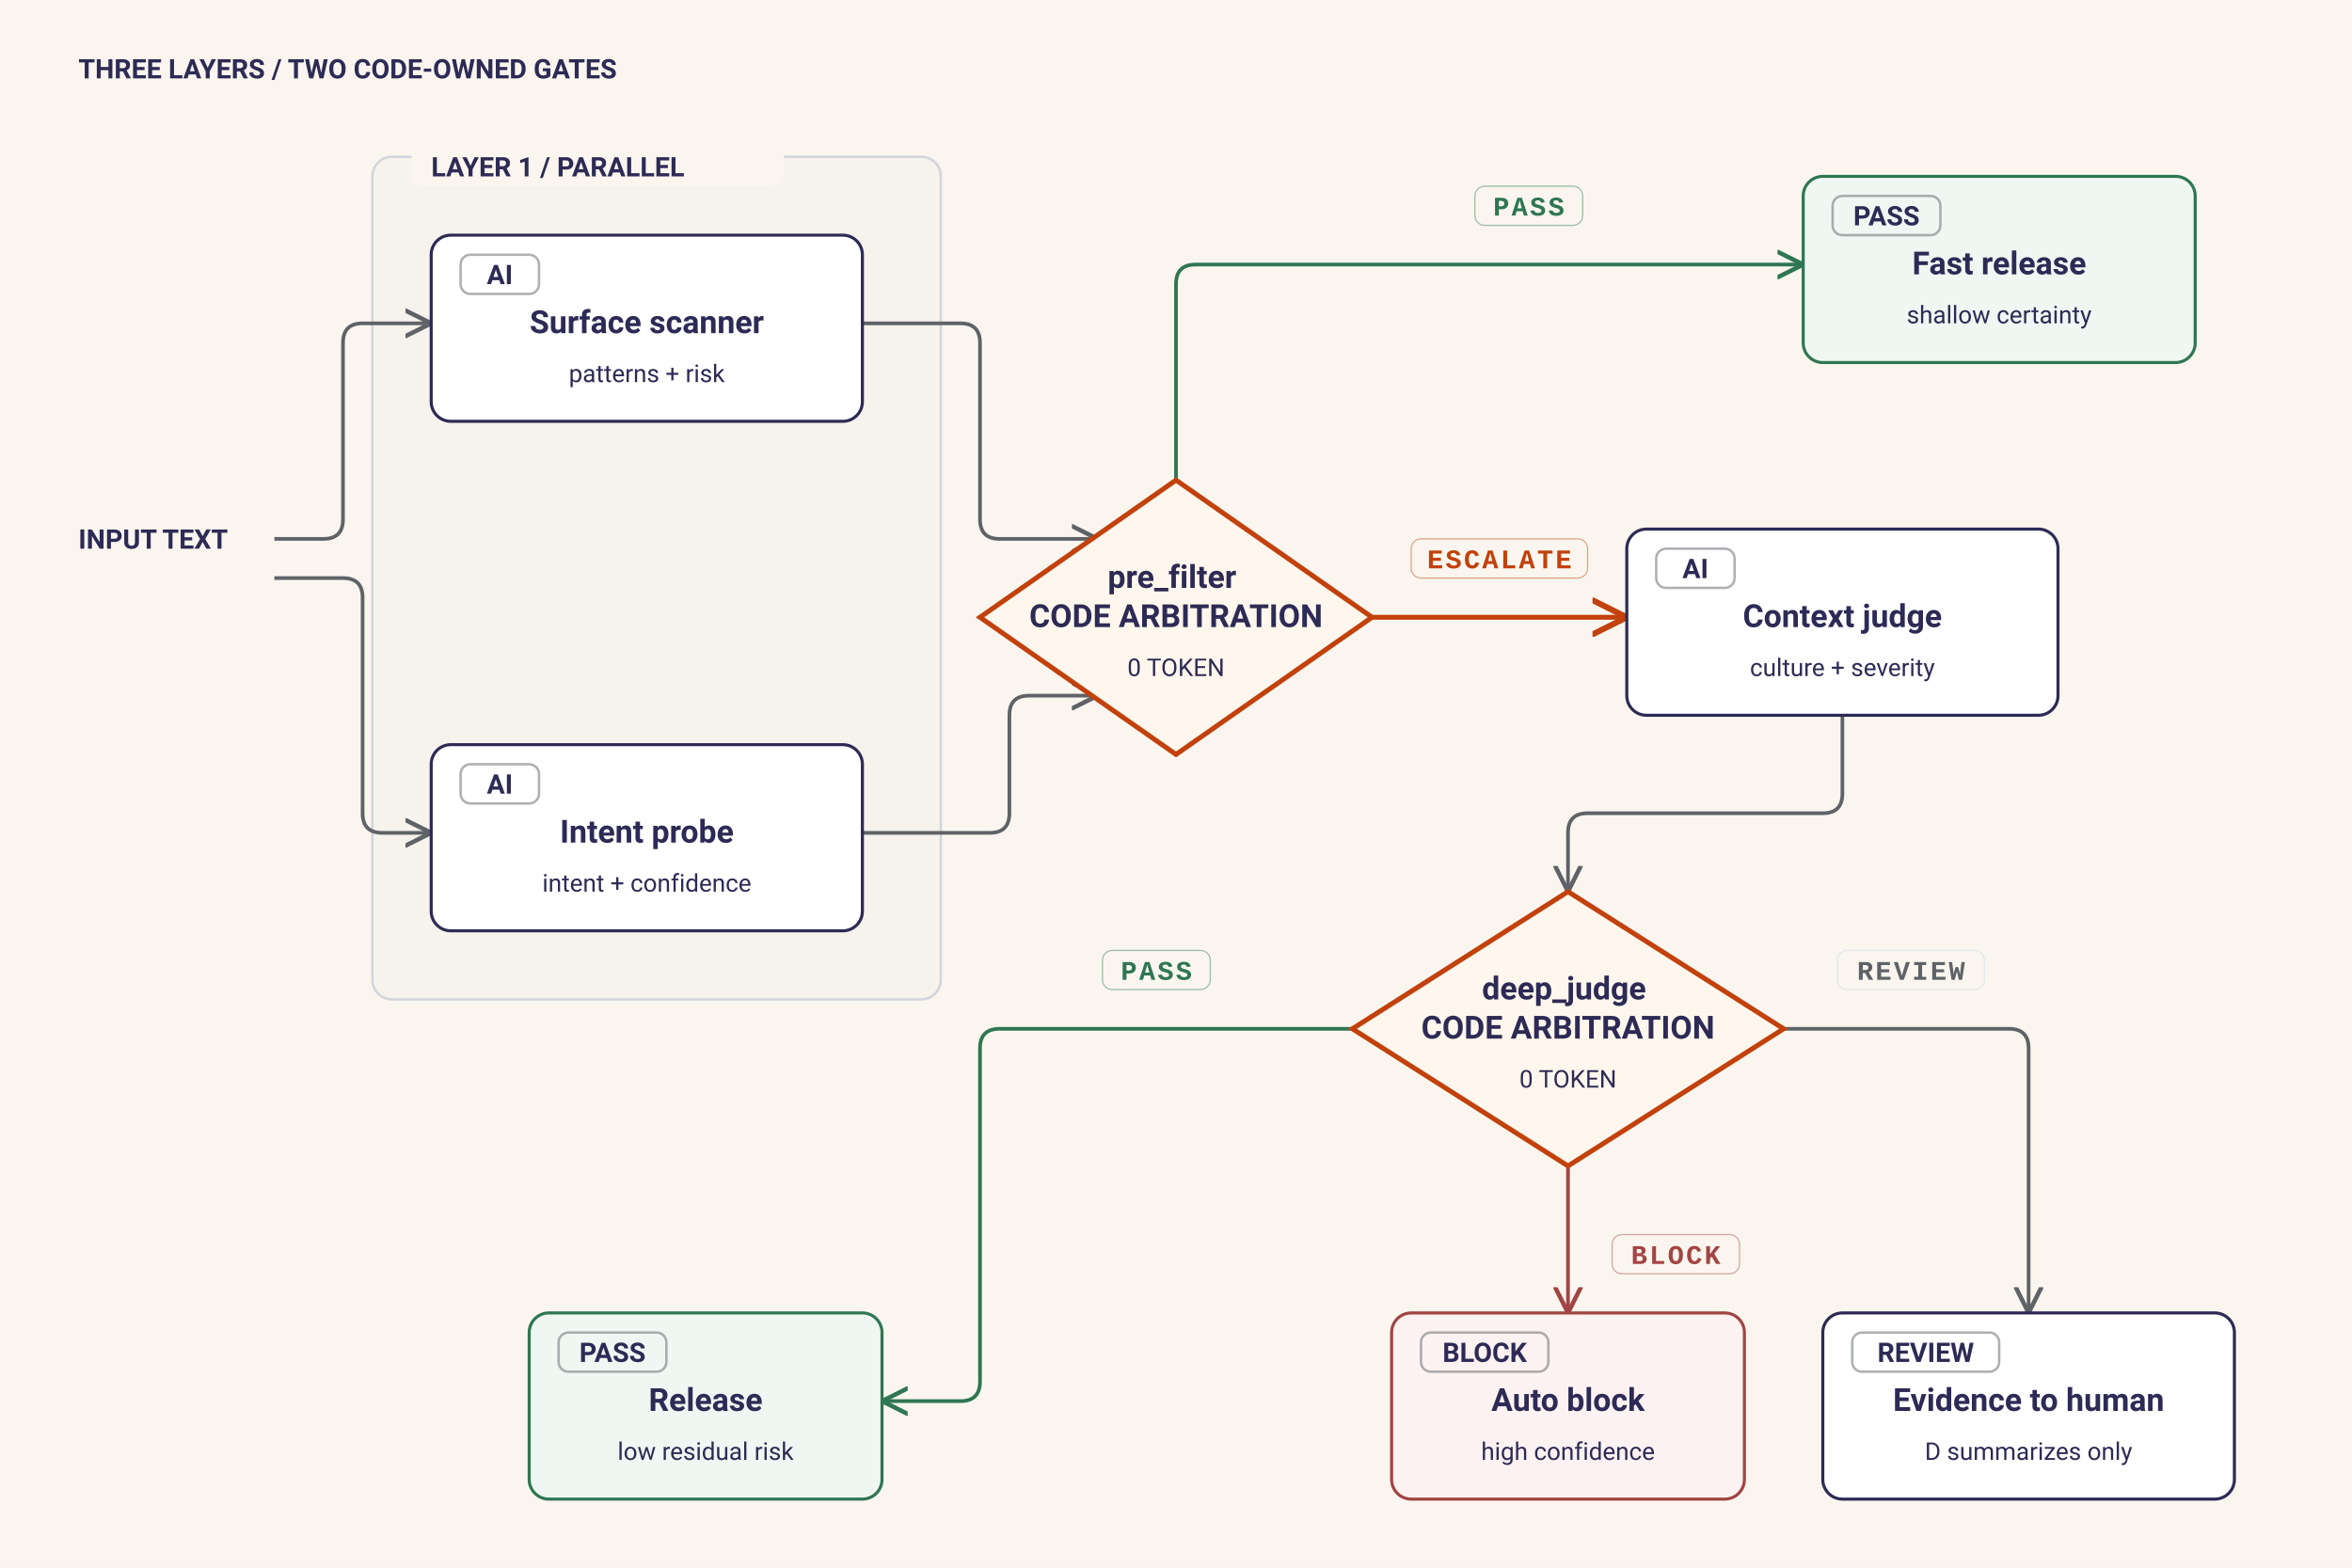
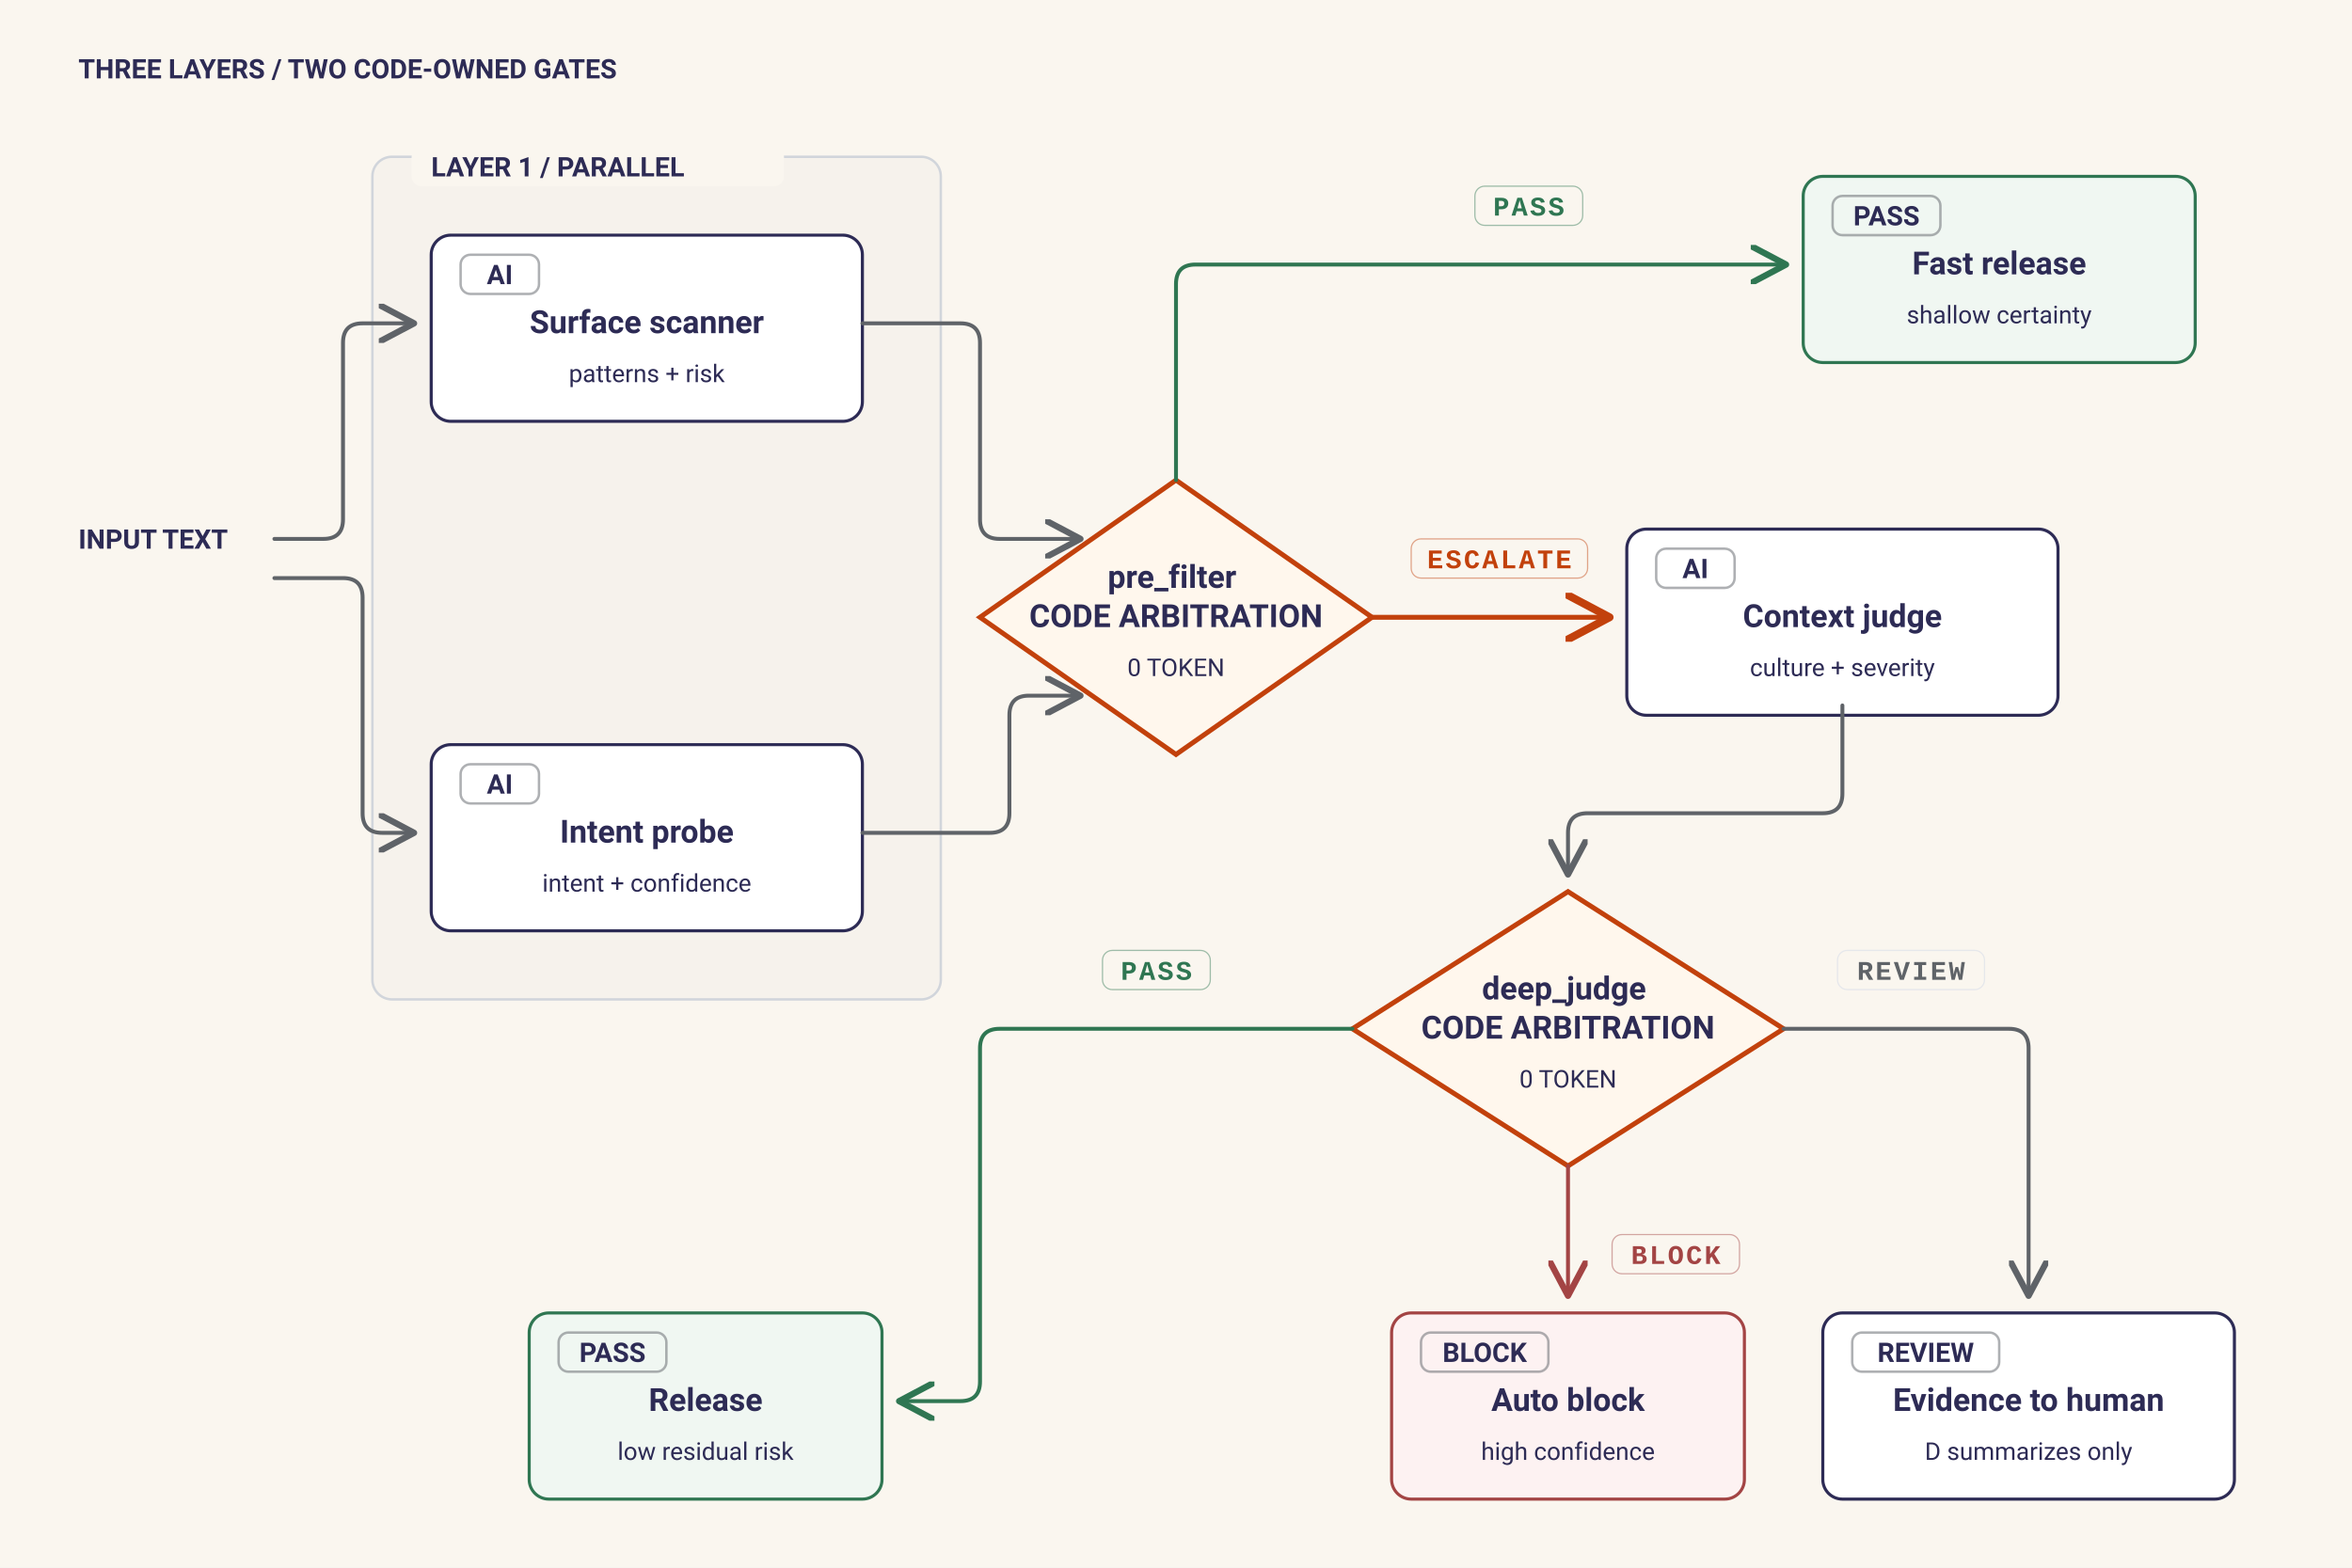
<svg xmlns="http://www.w3.org/2000/svg" class="editorial-diagram editorial-diagram-tier-guardian diagram-typography-standard" viewBox="0 0 960 640" width="100%" role="img" aria-labelledby="tier-guardian-title tier-guardian-desc" preserveAspectRatio="xMidYMid meet">
  <defs>
-     <marker id="tier-guardian-arrow-default" markerWidth="8" markerHeight="8" refX="7" refY="4" orient="auto">
-       <path d="M0,0.5 L7,4 L0,7.5" fill="none" stroke="#5f6368" stroke-width="1.2" stroke-linecap="round" stroke-linejoin="round" />
+     <marker id="tier-guardian-arrow-default" markerWidth="10" markerHeight="10" refX="9" refY="5" orient="auto-start-reverse">
+       <path d="M0.5,0.5 L9,5 L0.5,9.5" fill="none" stroke="#5f6368" stroke-width="1.6" stroke-linecap="round" stroke-linejoin="round" />
    </marker>
-     <marker id="tier-guardian-arrow-accent" markerWidth="8" markerHeight="8" refX="7" refY="4" orient="auto">
-       <path d="M0,0.5 L7,4 L0,7.5" fill="none" stroke="#c2410c" stroke-width="1.2" stroke-linecap="round" stroke-linejoin="round" />
+     <marker id="tier-guardian-arrow-accent" markerWidth="10" markerHeight="10" refX="9" refY="5" orient="auto-start-reverse">
+       <path d="M0.5,0.5 L9,5 L0.5,9.5" fill="none" stroke="#c2410c" stroke-width="1.6" stroke-linecap="round" stroke-linejoin="round" />
    </marker>
-     <marker id="tier-guardian-arrow-success" markerWidth="8" markerHeight="8" refX="7" refY="4" orient="auto">
-       <path d="M0,0.5 L7,4 L0,7.5" fill="none" stroke="#2f7652" stroke-width="1.2" stroke-linecap="round" stroke-linejoin="round" />
+     <marker id="tier-guardian-arrow-success" markerWidth="10" markerHeight="10" refX="9" refY="5" orient="auto-start-reverse">
+       <path d="M0.5,0.5 L9,5 L0.5,9.5" fill="none" stroke="#2f7652" stroke-width="1.6" stroke-linecap="round" stroke-linejoin="round" />
    </marker>
-     <marker id="tier-guardian-arrow-danger" markerWidth="8" markerHeight="8" refX="7" refY="4" orient="auto">
-       <path d="M0,0.5 L7,4 L0,7.5" fill="none" stroke="#a34444" stroke-width="1.2" stroke-linecap="round" stroke-linejoin="round" />
+     <marker id="tier-guardian-arrow-danger" markerWidth="10" markerHeight="10" refX="9" refY="5" orient="auto-start-reverse">
+       <path d="M0.5,0.5 L9,5 L0.5,9.5" fill="none" stroke="#a34444" stroke-width="1.6" stroke-linecap="round" stroke-linejoin="round" />
    </marker>
  </defs>
  <style>
.editorial-diagram text{font-family:-apple-system,BlinkMacSystemFont,'Segoe UI',Roboto,'Noto Sans SC',sans-serif;fill:#2d2b55;letter-spacing:0}
.zone&gt;rect:first-child{fill:#2d2b55;fill-opacity:.018;stroke:#d1d5db;stroke-width:1}
.zone-label-mask{fill:#faf6ef}
.connector-label rect{fill:#faf6ef;fill-opacity:.82}
.zone-label,.node-tag,.connector-label text,.label-eyebrow{font-family:'SFMono-Regular',Consolas,'Liberation Mono','Noto Sans Mono CJK SC',monospace;font-size:11px;font-weight:600;letter-spacing:.08em;fill:#5f6368}
.lane rect{fill:#faf6ef;stroke:#e5e7eb;stroke-width:1}.lane-tinted rect{fill:#2d2b55;fill-opacity:.018}
.lane line{stroke:#d1d5db;stroke-width:1}.lane-label{font-family:'SFMono-Regular',Consolas,'Liberation Mono','Noto Sans Mono CJK SC',monospace;font-size:11px;font-weight:600;fill:#5f6368;letter-spacing:.06em}
- .connector{fill:none;stroke:#5f6368;stroke-width:1.5}
+ .connector{fill:none;stroke:#5f6368;stroke-width:1.6;stroke-linejoin:round;stroke-linecap:round}
.connector-accent{stroke:#c2410c;stroke-width:2}
.connector-success{stroke:#2f7652}.connector-danger{stroke:#a34444}
.connector-dashed{stroke-dasharray:6 4}
.node-mask,.decision-mask{fill:#faf6ef;stroke:none}
.node-box{fill:#ffffff;stroke:#2d2b55;stroke-width:1.25}
.node-muted .node-box{fill:#faf6ef;stroke:#d1d5db}
.node-store .node-box{fill:#2d2b55;fill-opacity:.045;stroke:#5f6368}
.node-optional .node-box{fill:#faf6ef;stroke:#d1d5db;stroke-dasharray:6 4}
.node-focal .node-box{fill:#fff7ed;stroke:#c2410c;stroke-width:2}
.node-success .node-box{fill:#f0f7f2;stroke:#2f7652}
.node-danger .node-box{fill:#fdf2f2;stroke:#a34444}
.node-tag-box{fill:none;stroke:#5f6368;stroke-opacity:.5}
.node-focal .node-tag-box{stroke:#c2410c}.node-focal .node-tag{fill:#c2410c}
.node-title,.decision-title{font-size:13px;font-weight:650}
.node-subtitle,.decision-subtitle{font-family:'SFMono-Regular',Consolas,'Liberation Mono','Noto Sans Mono CJK SC',monospace;font-size:10px;fill:#5f6368}
.decision-box{fill:#ffffff;stroke:#2d2b55;stroke-width:1.25}
.decision-focal .decision-box{fill:#fff7ed;stroke:#c2410c;stroke-width:2}
.connector-label rect{stroke:#e5e7eb;stroke-width:.5}
.connector-label-accent rect{stroke:#c2410c;stroke-opacity:.45}.connector-label-accent text{fill:#c2410c}
.connector-label-success rect{stroke:#2f7652;stroke-opacity:.45}.connector-label-success text{fill:#2f7652}
.connector-label-danger rect{stroke:#a34444;stroke-opacity:.45}.connector-label-danger text{fill:#a34444}
.connector-label-dashed rect{stroke:#5f6368;stroke-dasharray:3 2}.connector-label-dashed text{fill:#5f6368}
.annotation line{stroke:#c2410c;stroke-width:2}.annotation text{font-size:12px;font-style:italic}
.label-metric{font-family:'SFMono-Regular',Consolas,'Liberation Mono','Noto Sans Mono CJK SC',monospace;font-size:12px;font-weight:600;fill:#c2410c}
.step-header rect{fill:#2d2b55;fill-opacity:.1}.step-header text{font-family:'SFMono-Regular',Consolas,'Liberation Mono','Noto Sans Mono CJK SC',monospace;font-size:11px;font-weight:600;fill:#5f6368}
.step-header .step-label{letter-spacing:.06em}.step-focal rect{fill:#f97316;fill-opacity:.16}.step-focal text{fill:#c2410c}
.diagram-typography-expanded .zone-label,.diagram-typography-expanded .node-tag,.diagram-typography-expanded .connector-label text,.diagram-typography-expanded .label-eyebrow{font-size:12px}
.diagram-typography-expanded .node-title,.diagram-typography-expanded .decision-title{font-size:14px}
.diagram-typography-expanded .node-subtitle,.diagram-typography-expanded .decision-subtitle{font-size:10px}
.diagram-typography-expanded .annotation text{font-size:13px}
</style>
  <rect width="960" height="640" fill="#faf6ef" />
  <g class="zone">
    <rect x="152" y="64" width="232" height="344" rx="8" />
    <rect class="zone-label-mask" x="168" y="60" width="152" height="16" rx="4" />
    <text class="zone-label" x="176" y="72">LAYER 1 / PARALLEL</text>
  </g>
-   <path class="connector connector-default" d="M 112 220 L 132 220 Q 140 220 140 212 L 140 140 Q 140 132 148 132 L 176 132" marker-end="url(#tier-guardian-arrow-default)" />
-   <path class="connector connector-default" d="M 112 236 L 140 236 Q 148 236 148 244 L 148 332 Q 148 340 156 340 L 176 340" marker-end="url(#tier-guardian-arrow-default)" />
-   <path class="connector connector-default" d="M 352 132 L 392 132 Q 400 132 400 140 L 400 212 Q 400 220 408 220 L 448 220" marker-end="url(#tier-guardian-arrow-default)" />
-   <path class="connector connector-default" d="M 352 340 L 404 340 Q 412 340 412 332 L 412 292 Q 412 284 420 284 L 448 284" marker-end="url(#tier-guardian-arrow-default)" />
-   <path class="connector connector-success" d="M 480 196 L 480 116 Q 480 108 488 108 L 736 108" marker-end="url(#tier-guardian-arrow-success)" />
-   <path class="connector connector-accent" d="M 560 252 L 664 252" marker-end="url(#tier-guardian-arrow-accent)" />
-   <path class="connector connector-default" d="M 752 288 L 752 324 Q 752 332 744 332 L 648 332 Q 640 332 640 340 L 640 364" marker-end="url(#tier-guardian-arrow-default)" />
-   <path class="connector connector-success" d="M 552 420 L 408 420 Q 400 420 400 428 L 400 564 Q 400 572 392 572 L 360 572" marker-end="url(#tier-guardian-arrow-success)" />
-   <path class="connector connector-danger" d="M 640 476 L 640 536" marker-end="url(#tier-guardian-arrow-danger)" />
-   <path class="connector connector-default" d="M 728 420 L 820 420 Q 828 420 828 428 L 828 536" marker-end="url(#tier-guardian-arrow-default)" />
  <g class="node node-default">
    <rect class="node-mask" x="176" y="96" width="176" height="76" rx="8" />
    <rect class="node-box" x="176" y="96" width="176" height="76" rx="8" />
    <rect class="node-tag-box" x="188" y="104" width="32" height="16" rx="4" />
    <text class="node-tag" x="204" y="116" text-anchor="middle">AI</text>
    <text class="node-title" text-anchor="middle">
      <tspan x="264" y="136">Surface scanner</tspan>
    </text>
    <text class="node-subtitle" text-anchor="middle">
      <tspan x="264" y="156">patterns + risk</tspan>
    </text>
  </g>
  <g class="node node-default">
    <rect class="node-mask" x="176" y="304" width="176" height="76" rx="8" />
    <rect class="node-box" x="176" y="304" width="176" height="76" rx="8" />
    <rect class="node-tag-box" x="188" y="312" width="32" height="16" rx="4" />
    <text class="node-tag" x="204" y="324" text-anchor="middle">AI</text>
    <text class="node-title" text-anchor="middle">
      <tspan x="264" y="344">Intent probe</tspan>
    </text>
    <text class="node-subtitle" text-anchor="middle">
      <tspan x="264" y="364">intent + confidence</tspan>
    </text>
  </g>
  <g class="decision decision-focal">
    <polygon class="decision-mask" points="480,196 560,252 480,308 400,252" />
    <polygon class="decision-box" points="480,196 560,252 480,308 400,252" />
    <text class="decision-title" text-anchor="middle">
      <tspan x="480" y="240">pre_filter</tspan>
      <tspan x="480" y="256">CODE ARBITRATION</tspan>
    </text>
    <text class="decision-subtitle" x="480" y="276" text-anchor="middle">0 TOKEN</text>
  </g>
  <g class="node node-success">
    <rect class="node-mask" x="736" y="72" width="160" height="76" rx="8" />
    <rect class="node-box" x="736" y="72" width="160" height="76" rx="8" />
    <rect class="node-tag-box" x="748" y="80" width="44" height="16" rx="4" />
    <text class="node-tag" x="770" y="92" text-anchor="middle">PASS</text>
    <text class="node-title" text-anchor="middle">
      <tspan x="816" y="112">Fast release</tspan>
    </text>
    <text class="node-subtitle" text-anchor="middle">
      <tspan x="816" y="132">shallow certainty</tspan>
    </text>
  </g>
  <g class="node node-default">
    <rect class="node-mask" x="664" y="216" width="176" height="76" rx="8" />
    <rect class="node-box" x="664" y="216" width="176" height="76" rx="8" />
    <rect class="node-tag-box" x="676" y="224" width="32" height="16" rx="4" />
    <text class="node-tag" x="692" y="236" text-anchor="middle">AI</text>
    <text class="node-title" text-anchor="middle">
      <tspan x="752" y="256">Context judge</tspan>
    </text>
    <text class="node-subtitle" text-anchor="middle">
      <tspan x="752" y="276">culture + severity</tspan>
    </text>
  </g>
  <g class="decision decision-focal">
    <polygon class="decision-mask" points="640,364 728,420 640,476 552,420" />
    <polygon class="decision-box" points="640,364 728,420 640,476 552,420" />
    <text class="decision-title" text-anchor="middle">
      <tspan x="640" y="408">deep_judge</tspan>
      <tspan x="640" y="424">CODE ARBITRATION</tspan>
    </text>
    <text class="decision-subtitle" x="640" y="444" text-anchor="middle">0 TOKEN</text>
  </g>
  <g class="node node-success">
    <rect class="node-mask" x="216" y="536" width="144" height="76" rx="8" />
    <rect class="node-box" x="216" y="536" width="144" height="76" rx="8" />
    <rect class="node-tag-box" x="228" y="544" width="44" height="16" rx="4" />
    <text class="node-tag" x="250" y="556" text-anchor="middle">PASS</text>
    <text class="node-title" text-anchor="middle">
      <tspan x="288" y="576">Release</tspan>
    </text>
    <text class="node-subtitle" text-anchor="middle">
      <tspan x="288" y="596">low residual risk</tspan>
    </text>
  </g>
  <g class="node node-danger">
    <rect class="node-mask" x="568" y="536" width="144" height="76" rx="8" />
    <rect class="node-box" x="568" y="536" width="144" height="76" rx="8" />
    <rect class="node-tag-box" x="580" y="544" width="52" height="16" rx="4" />
    <text class="node-tag" x="606" y="556" text-anchor="middle">BLOCK</text>
    <text class="node-title" text-anchor="middle">
      <tspan x="640" y="576">Auto block</tspan>
    </text>
    <text class="node-subtitle" text-anchor="middle">
      <tspan x="640" y="596">high confidence</tspan>
    </text>
  </g>
  <g class="node node-default">
    <rect class="node-mask" x="744" y="536" width="168" height="76" rx="8" />
    <rect class="node-box" x="744" y="536" width="168" height="76" rx="8" />
    <rect class="node-tag-box" x="756" y="544" width="60" height="16" rx="4" />
    <text class="node-tag" x="786" y="556" text-anchor="middle">REVIEW</text>
    <text class="node-title" text-anchor="middle">
      <tspan x="828" y="576">Evidence to human</tspan>
    </text>
    <text class="node-subtitle" text-anchor="middle">
      <tspan x="828" y="596">D summarizes only</tspan>
    </text>
  </g>
+   <path class="connector connector-default" d="M 112 220 L 132 220 Q 140 220 140 212 L 140 140 Q 140 132 148 132 L 169 132" marker-end="url(#tier-guardian-arrow-default)" />
+   <path class="connector connector-default" d="M 112 236 L 140 236 Q 148 236 148 244 L 148 332 Q 148 340 156 340 L 169 340" marker-end="url(#tier-guardian-arrow-default)" />
+   <path class="connector connector-default" d="M 352 132 L 392 132 Q 400 132 400 140 L 400 212 Q 400 220 408 220 L 441 220" marker-end="url(#tier-guardian-arrow-default)" />
+   <path class="connector connector-default" d="M 352 340 L 404 340 Q 412 340 412 332 L 412 292 Q 412 284 420 284 L 441 284" marker-end="url(#tier-guardian-arrow-default)" />
+   <path class="connector connector-success" d="M 480 196 L 480 116 Q 480 108 488 108 L 729 108" marker-end="url(#tier-guardian-arrow-success)" />
+   <path class="connector connector-accent" d="M 560 252 L 657 252" marker-end="url(#tier-guardian-arrow-accent)" />
+   <path class="connector connector-default" d="M 752 288 L 752 324 Q 752 332 744 332 L 648 332 Q 640 332 640 340 L 640 357" marker-end="url(#tier-guardian-arrow-default)" />
+   <path class="connector connector-success" d="M 552 420 L 408 420 Q 400 420 400 428 L 400 564 Q 400 572 392 572 L 367 572" marker-end="url(#tier-guardian-arrow-success)" />
+   <path class="connector connector-danger" d="M 640 476 L 640 529" marker-end="url(#tier-guardian-arrow-danger)" />
+   <path class="connector connector-default" d="M 728 420 L 820 420 Q 828 420 828 428 L 828 529" marker-end="url(#tier-guardian-arrow-default)" />
  <text class="label label-eyebrow" x="32" y="32" text-anchor="start">THREE LAYERS / TWO CODE-OWNED GATES</text>
  <g class="connector-label connector-label-success">
    <rect x="602" y="76" width="44" height="16" rx="4" />
    <text x="624" y="88" text-anchor="middle">PASS</text>
  </g>
  <g class="connector-label connector-label-accent">
    <rect x="576" y="220" width="72" height="16" rx="4" />
    <text x="612" y="232" text-anchor="middle">ESCALATE</text>
  </g>
  <g class="connector-label connector-label-success">
    <rect x="450" y="388" width="44" height="16" rx="4" />
    <text x="472" y="400" text-anchor="middle">PASS</text>
  </g>
  <g class="connector-label connector-label-danger">
    <rect x="658" y="504" width="52" height="16" rx="4" />
    <text x="684" y="516" text-anchor="middle">BLOCK</text>
  </g>
  <g class="connector-label connector-label-default">
    <rect x="750" y="388" width="60" height="16" rx="4" />
    <text x="780" y="400" text-anchor="middle">REVIEW</text>
  </g>
  <text class="label label-eyebrow" x="32" y="224" text-anchor="start">INPUT TEXT</text>
</svg>
